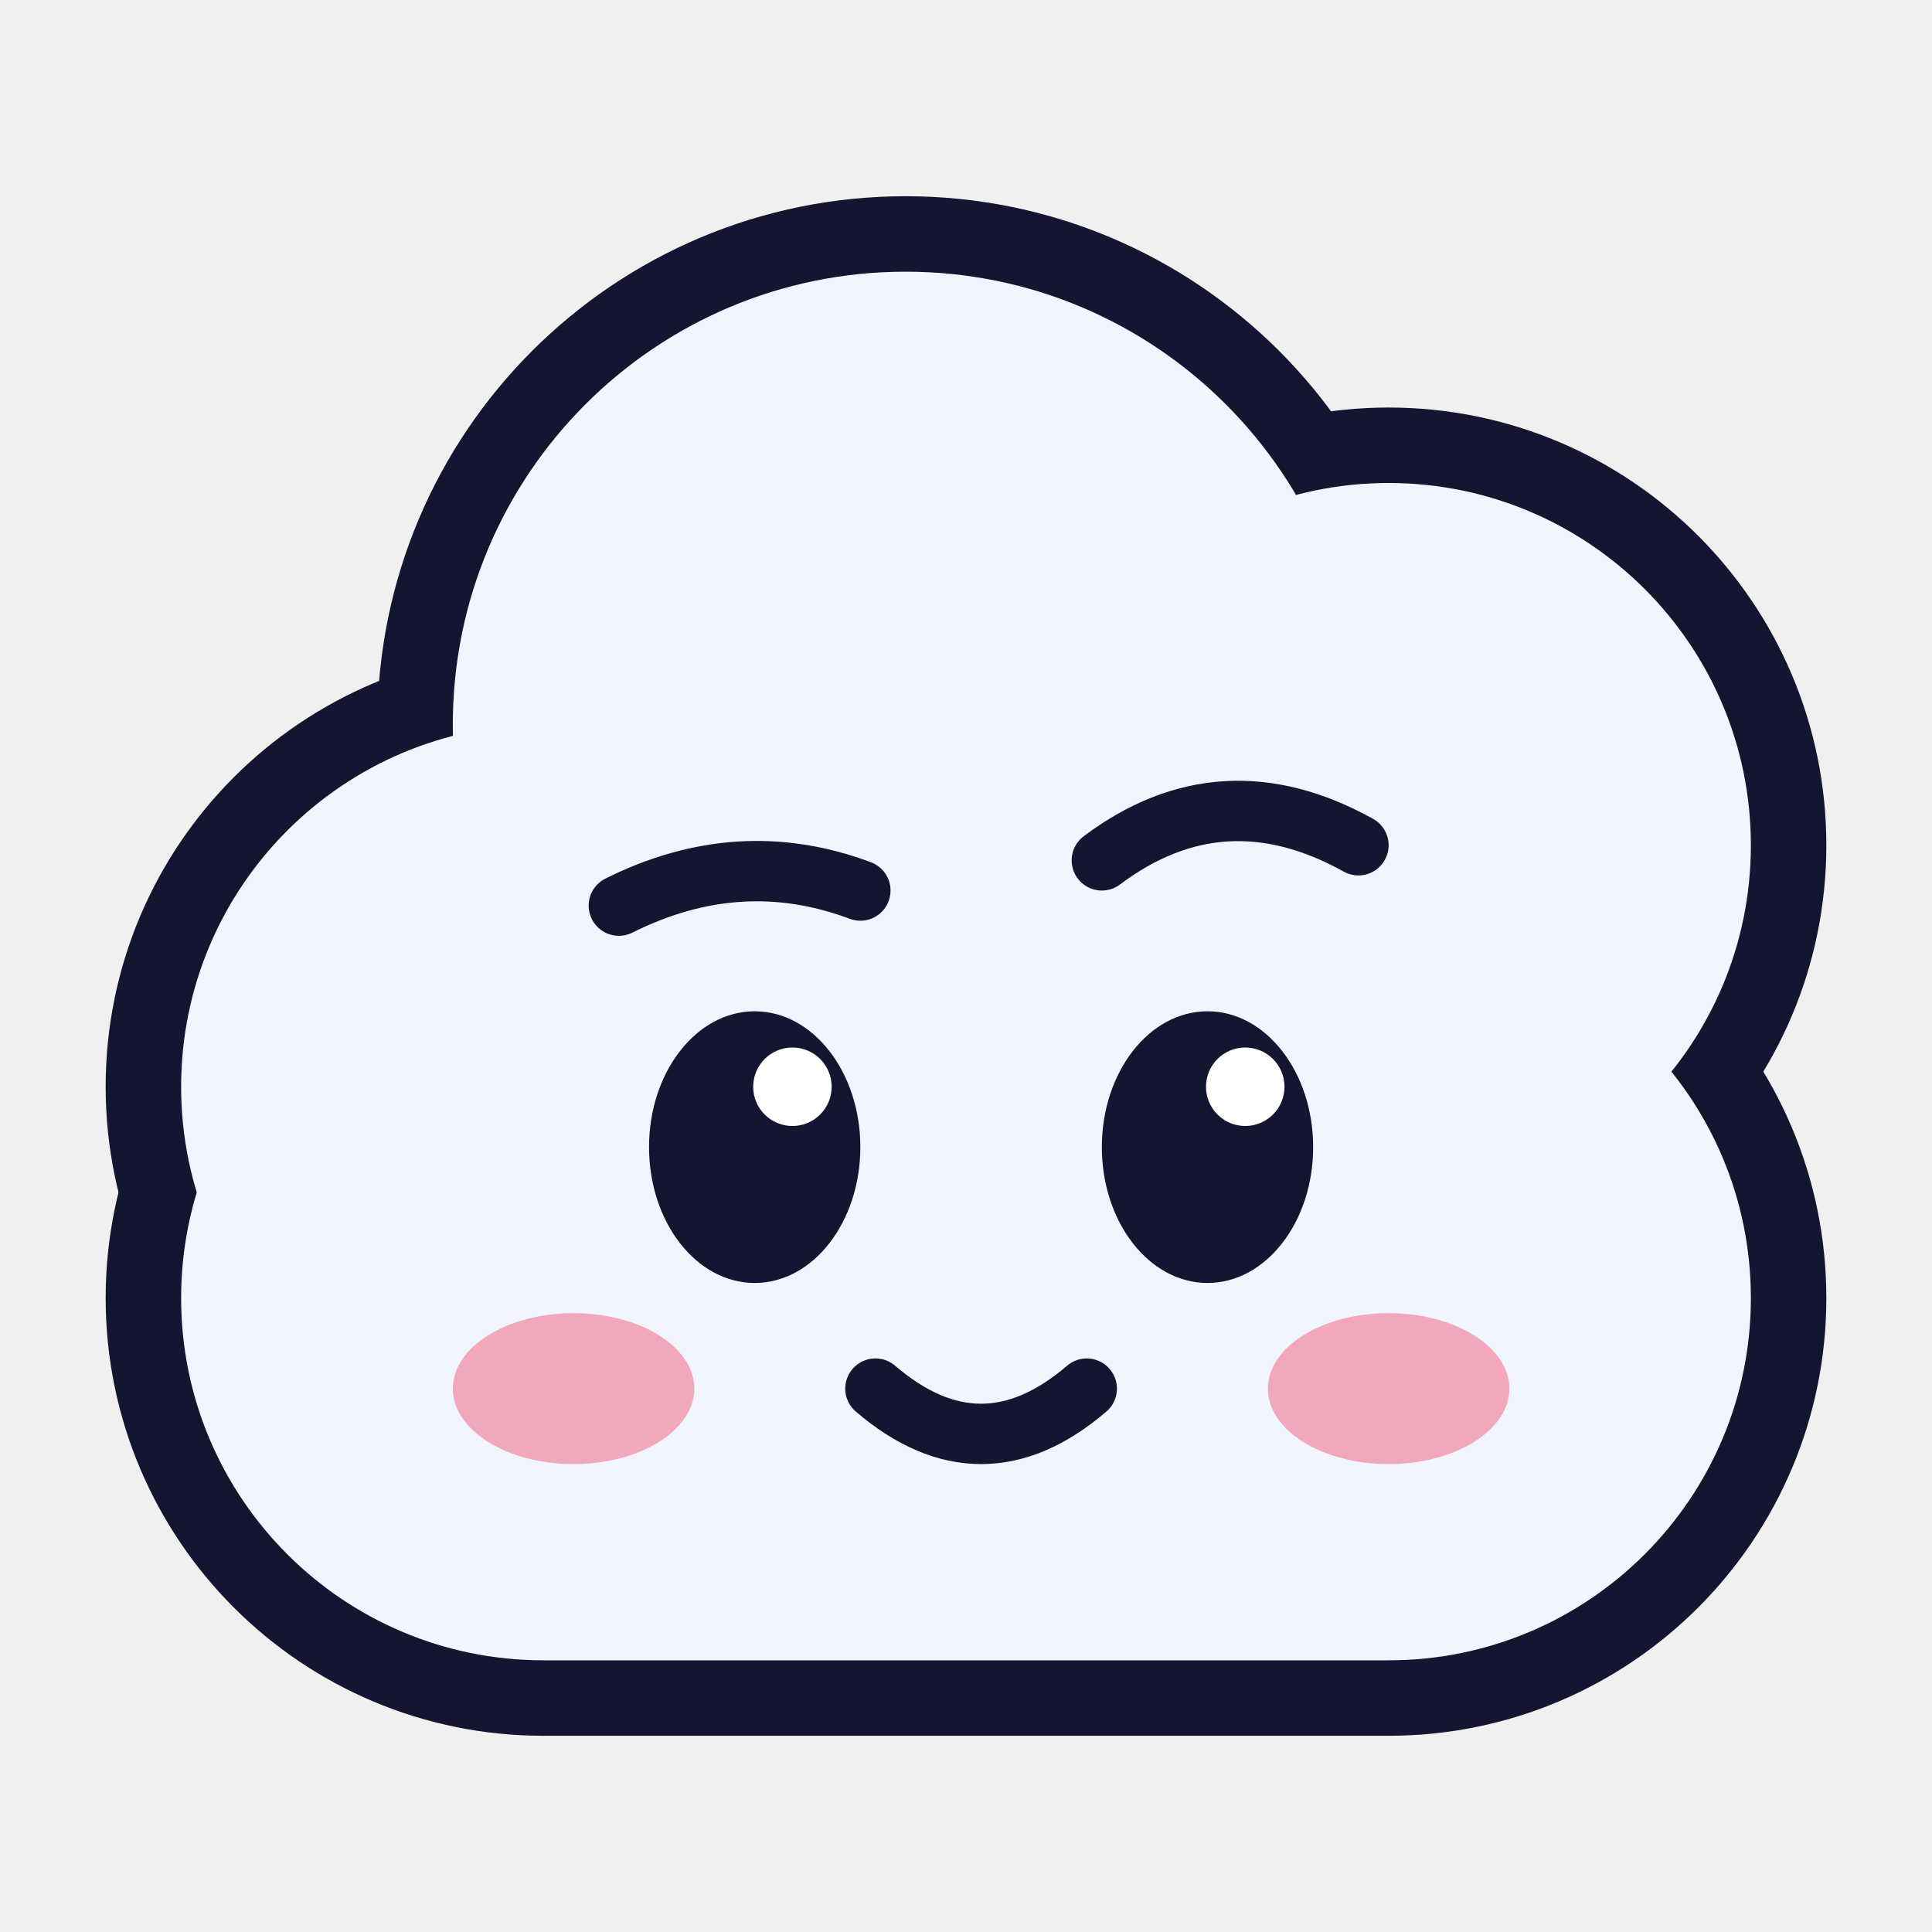
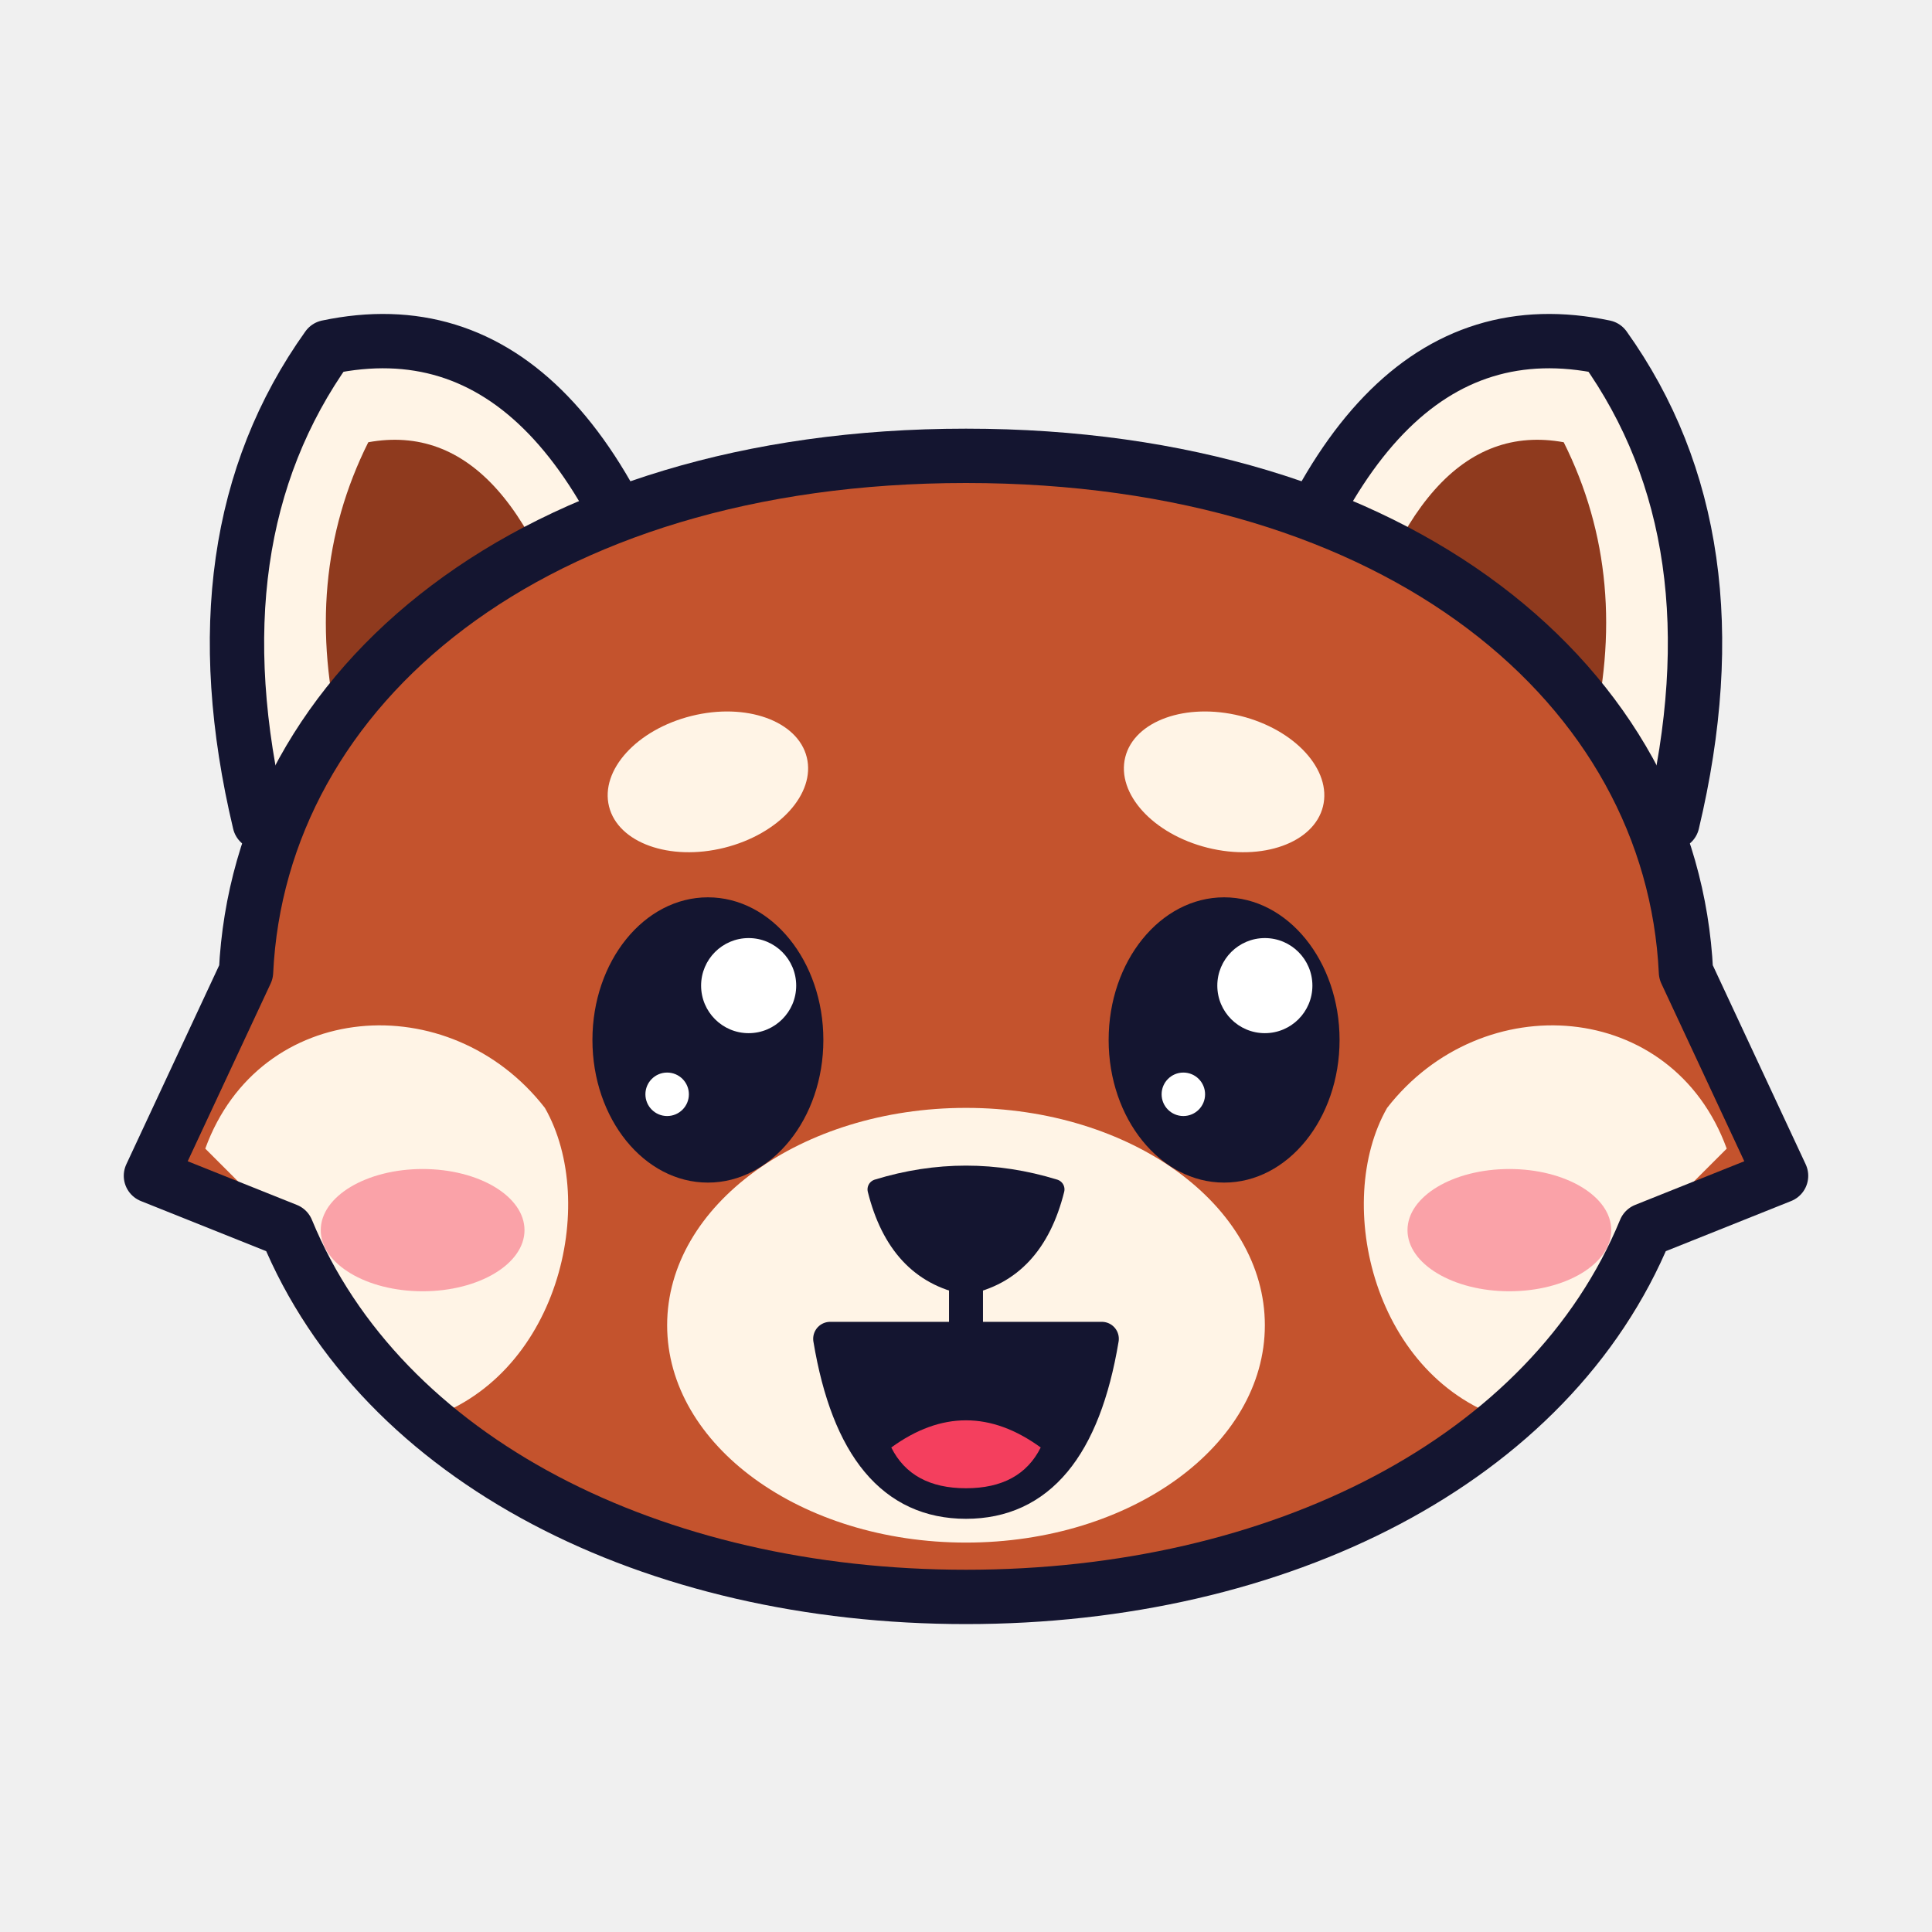
- <svg xmlns="http://www.w3.org/2000/svg" viewBox="0 0 128 128" width="128" height="128" role="img" aria-labelledby="t">
-   <defs>
-     <g id="h">
-       <circle cx="36" cy="72" r="24" />
-       <circle cx="60" cy="48" r="30" />
-       <circle cx="92" cy="56" r="24" />
-       <rect x="12" y="62" width="104" height="48" rx="24" />
+ <svg xmlns="http://www.w3.org/2000/svg" viewBox="0 0 256 256" width="256" height="256" role="img" aria-labelledby="t">
+   <g transform="translate(128 136) scale(.9)">
+     <g transform="translate(0 0)">
+       <path d="M-40 -44 Q-56 -108 -94 -100 Q-114 -72 -104 -30 Z" fill="#fff4e6" stroke="#141530" stroke-width="8" stroke-linejoin="round" stroke-linecap="round" />
+       <path d="M-56 -50 Q-66 -90 -88 -86 Q-98 -66 -92 -42 Z" fill="#8f3a1e" />
+       <path d="M40 -44 Q56 -108 94 -100 Q114 -72 104 -30 Z" fill="#fff4e6" stroke="#141530" stroke-width="8" stroke-linejoin="round" stroke-linecap="round" />
+       <path d="M56 -50 Q66 -90 88 -86 Q98 -66 92 -42 Z" fill="#8f3a1e" />
+       <path d="M0 -84 C64 -84 104 -50 106 -8 L120 22 L100 30 C86 64 46 84 0 84 C-46 84 -86 64 -100 30 L-120 22 L-106 -8 C-104 -50 -64 -84 0 -84 Z" fill="#c4532d" />
+       <path d="M-112 18 C-104 -4 -76 -6 -62 12 C-54 26 -60 52 -80 58 C-94 52 -102 40 -104 26 Z" fill="#fff4e6" />
+       <path d="M112 18 C104 -4 76 -6 62 12 C54 26 60 52 80 58 C94 52 102 40 104 26 Z" fill="#fff4e6" />
+       <ellipse cx="0" cy="44" rx="44" ry="32" fill="#fff4e6" />
+       <ellipse cx="-38" cy="-36" rx="15" ry="10" fill="#fff4e6" transform="rotate(-14 -38 -36)" />
+       <ellipse cx="38" cy="-36" rx="15" ry="10" fill="#fff4e6" transform="rotate(14 38 -36)" />
+       <path d="M0 -84 C64 -84 104 -50 106 -8 L120 22 L100 30 C86 64 46 84 0 84 C-46 84 -86 64 -100 30 L-120 22 L-106 -8 C-104 -50 -64 -84 0 -84 Z" fill="none" stroke="#141530" stroke-width="8" stroke-linejoin="round" stroke-linecap="round" />
+       <ellipse cx="-80" cy="30" rx="15" ry="9" fill="#f43f5e" opacity=".45" />
+       <ellipse cx="80" cy="30" rx="15" ry="9" fill="#f43f5e" opacity=".45" />
+       <ellipse cx="-38" cy="2" rx="17" ry="21" fill="#141530" />
+       <circle cx="-32" cy="-6" r="7" fill="#ffffff" />
+       <circle cx="-44" cy="10" r="3.2" fill="#ffffff" />
+       <ellipse cx="38" cy="2" rx="17" ry="21" fill="#141530" />
+       <circle cx="44" cy="-6" r="7" fill="#ffffff" />
+       <circle cx="32" cy="10" r="3.2" fill="#ffffff" />
+       <path d="M-13 24 Q0 20 13 24 Q10 36 0 38 Q-10 36 -13 24 Z" fill="#141530" stroke="#141530" stroke-width="3" stroke-linejoin="round" stroke-linecap="round" />
+       <path d="M0 38 V44" stroke="#141530" stroke-width="5" stroke-linecap="round" />
+       <path d="M-20 46 Q0 46 20 46 Q16 70 0 70 Q-16 70 -20 46 Z" fill="#141530" stroke="#141530" stroke-width="5" stroke-linejoin="round" stroke-linecap="round" />
+       <path d="M-11 62 Q0 54 11 62 Q8 68 0 68 Q-8 68 -11 62 Z" fill="#f43f5e" />
    </g>
-     <clipPath id="hc">
-       <use href="#h" />
-     </clipPath>
-   </defs>
-   <use href="#h" fill="#141530" stroke="#141530" stroke-width="10" stroke-linejoin="round" />
-   <use href="#h" fill="#f1f5ff" />
-   <g clip-path="url(#hc)">
-     <ellipse cx="64" cy="118" rx="70" ry="18" fill="#3b5bdb" opacity=".2" />
-     <ellipse cx="50" cy="32" rx="12" ry="5" fill="#ffffff" transform="rotate(-20 50 32)" />
-   </g>
-   <g fill="#141530">
-     <ellipse cx="50" cy="76" rx="7" ry="9" />
-     <ellipse cx="80" cy="76" rx="7" ry="9" />
-   </g>
-   <g fill="#ffffff">
-     <circle cx="52.5" cy="72" r="2.6" />
-     <circle cx="82.5" cy="72" r="2.6" />
-   </g>
-   <g fill="none" stroke="#141530" stroke-width="4" stroke-linecap="round">
-     <path d="M41 60 Q49 56 57 59" />
-     <path d="M73 57 Q81 51 90 56" />
-     <path d="M58 92 Q65 98 72 92" />
-   </g>
-   <g fill="#f43f5e" opacity=".42">
-     <ellipse cx="38" cy="92" rx="8" ry="5" />
-     <ellipse cx="92" cy="92" rx="8" ry="5" />
  </g>
</svg>
